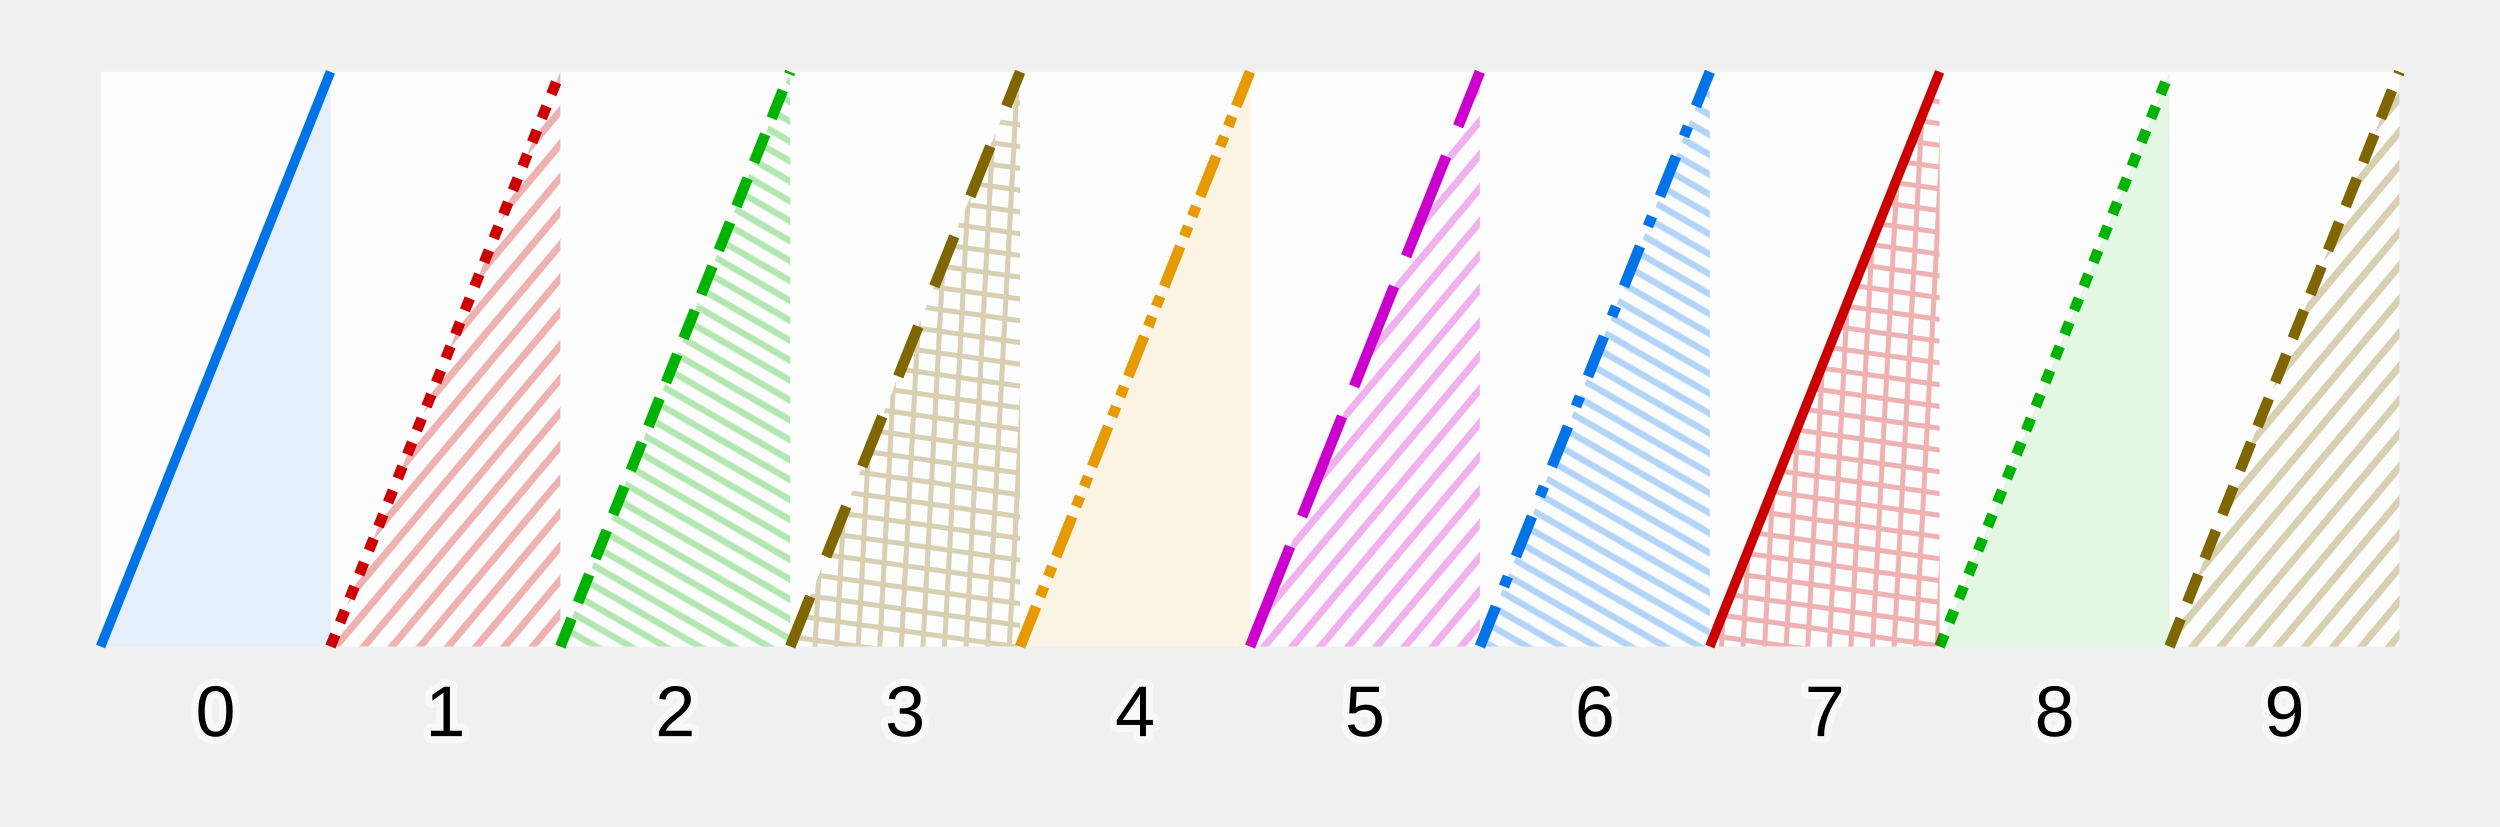
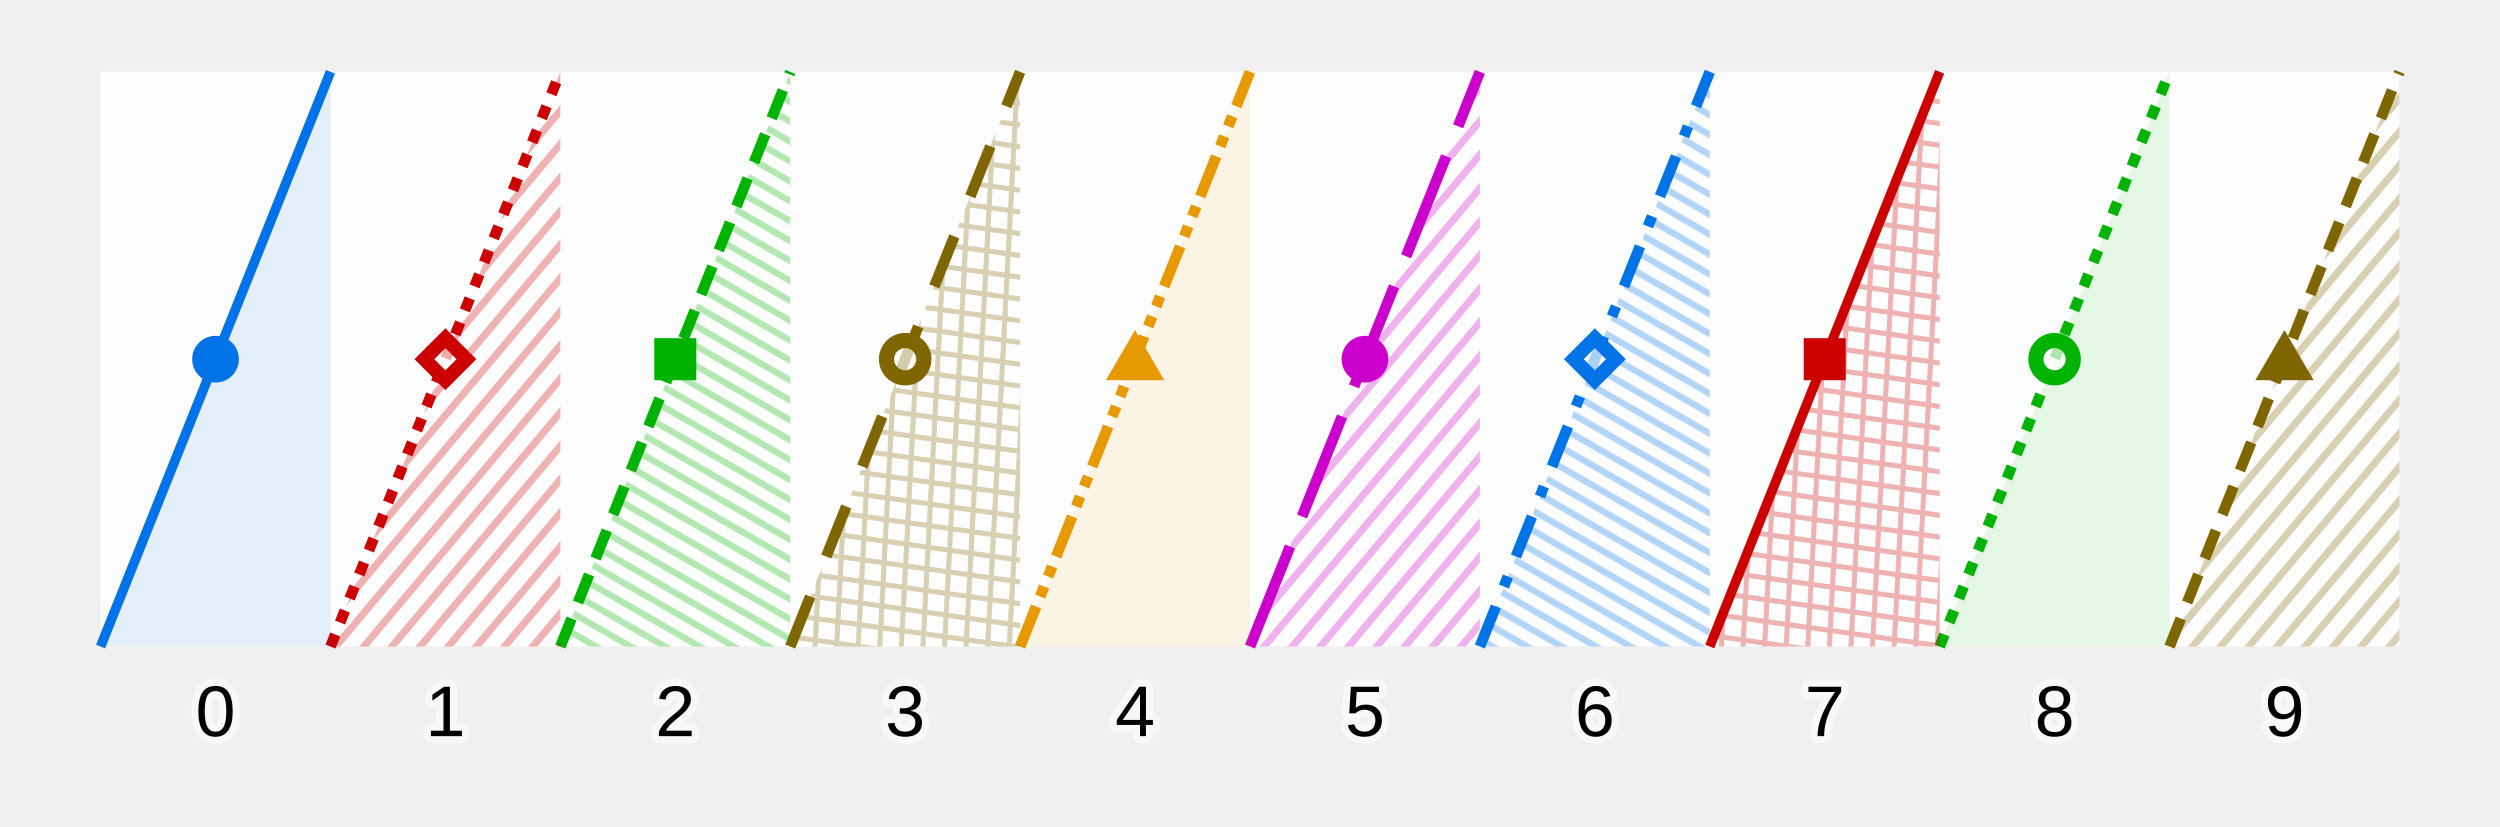
<svg xmlns="http://www.w3.org/2000/svg" version="1.1" class="svg-plot" width="348pt" height="115pt" viewBox="-14 -10 348 115" preserveAspectRatio="xMidYMid">
  <rect x="-4" y="0" width="328" height="95" class="svg-plot-bg" />
  <rect x="0" y="0" width="320" height="80" class="svg-plot-axis" />
  <clipPath id="clip0">
    <rect x="-0.75" y="-0.75" width="321.5" height="81.5" />
  </clipPath>
  <g clip-path="url(#clip0)">
    <path class="svg-plot-fill svg-plot-f3 svg-plot-h1" d="M 288 80 320 0 320 80 288 80" />
    <path class="svg-plot-line svg-plot-s3 svg-plot-d2" d="M 288 80 320 0" />
    <path class="svg-plot-fill svg-plot-f2 svg-plot-h0" d="M 256 80 288 0 288 80 256 80" />
    <path class="svg-plot-line svg-plot-s2 svg-plot-d1" d="M 256 80 288 0" />
    <path class="svg-plot-fill svg-plot-f1 svg-plot-h3" d="M 224 80 256 0 256 80 224 80" />
    <path class="svg-plot-line svg-plot-s1 svg-plot-d0" d="M 224 80 256 0" />
    <path class="svg-plot-fill svg-plot-f0 svg-plot-h2" d="M 192 80 224 0 224 80 192 80" />
    <path class="svg-plot-line svg-plot-s0 svg-plot-d6" d="M 192 80 224 0" />
    <path class="svg-plot-fill svg-plot-f5 svg-plot-h1" d="M 160 80 192 0 192 80 160 80" />
    <path class="svg-plot-line svg-plot-s5 svg-plot-d5" d="M 160 80 192 0" />
    <path class="svg-plot-fill svg-plot-f4 svg-plot-h0" d="M 128 80 160 0 160 80 128 80" />
    <path class="svg-plot-line svg-plot-s4 svg-plot-d4" d="M 128 80 160 0" />
    <path class="svg-plot-fill svg-plot-f3 svg-plot-h3" d="M 96 80 128 0 128 80 96 80" />
    <path class="svg-plot-line svg-plot-s3 svg-plot-d3" d="M 96 80 128 0" />
    <path class="svg-plot-fill svg-plot-f2 svg-plot-h2" d="M 64 80 96 0 96 80 64 80" />
    <path class="svg-plot-line svg-plot-s2 svg-plot-d2" d="M 64 80 96 0" />
    <path class="svg-plot-fill svg-plot-f1 svg-plot-h1" d="M 32 80 64 0 64 80 32 80" />
    <path class="svg-plot-line svg-plot-s1 svg-plot-d1" d="M 32 80 64 0" />
    <path class="svg-plot-fill svg-plot-f0 svg-plot-h0" d="M 0 80 32 0 32 80 0 80" />
    <path class="svg-plot-line svg-plot-s0 svg-plot-d0" d="M 0 80 32 0" />
  </g>
  <g>
    <text class="svg-plot-value" x="304" y="89">9</text>
    <text class="svg-plot-value" x="272" y="89">8</text>
    <text class="svg-plot-value" x="240" y="89">7</text>
    <text class="svg-plot-value" x="208" y="89">6</text>
    <text class="svg-plot-value" x="176" y="89">5</text>
    <text class="svg-plot-value" x="144" y="89">4</text>
    <text class="svg-plot-value" x="112" y="89">3</text>
    <text class="svg-plot-value" x="80" y="89">2</text>
    <text class="svg-plot-value" x="48" y="89">1</text>
    <text class="svg-plot-value" x="16" y="89">0</text>
+     <use href="#svg-plot-marker4" class="svg-plot-f3 svg-plot-s3" transform="translate(304 40)" />
+     <use href="#svg-plot-marker3" class="svg-plot-f2 svg-plot-s2" transform="translate(272 40)" />
+     <use href="#svg-plot-marker2" class="svg-plot-f1 svg-plot-s1" transform="translate(240 40)" />
+     <use href="#svg-plot-marker1" class="svg-plot-f0 svg-plot-s0" transform="translate(208 40)" />
+     <use href="#svg-plot-marker0" class="svg-plot-f5 svg-plot-s5" transform="translate(176 40)" />
+     <use href="#svg-plot-marker4" class="svg-plot-f4 svg-plot-s4" transform="translate(144 40)" />
+     <use href="#svg-plot-marker3" class="svg-plot-f3 svg-plot-s3" transform="translate(112 40)" />
+     <use href="#svg-plot-marker2" class="svg-plot-f2 svg-plot-s2" transform="translate(80 40)" />
+     <use href="#svg-plot-marker1" class="svg-plot-f1 svg-plot-s1" transform="translate(48 40)" />
+     <use href="#svg-plot-marker0" class="svg-plot-f0 svg-plot-s0" transform="translate(16 40)" />
  </g>
  <defs>
+     <g id="svg-plot-marker0" class="svg-plot-marker">
+       <circle cx="0" cy="0" r="1" stroke="none" />
+     </g>
+     <g id="svg-plot-marker1" class="svg-plot-marker">
+       <path d="M0 0.9 -0.9 0 0 -0.9 0.9 0Z" fill="#FFFA" stroke-linejoin="miter" stroke-width="0.6" />
+     </g>
+     <g id="svg-plot-marker2" class="svg-plot-marker">
+       <rect x="-0.9" y="-0.9" width="1.8" height="1.8" stroke="none" />
+     </g>
+     <g id="svg-plot-marker3" class="svg-plot-marker">
+       <circle cx="0" cy="0" fill="#FFFA" r="0.8" stroke-width="0.65" />
+     </g>
+     <g id="svg-plot-marker4" class="svg-plot-marker">
+       <path stroke="none" d="M0 -1.25 1.25 0.9 -1.25 0.9Z" />
+     </g>
    <mask id="svg-plot-hatch1">
      <rect x="-459" y="-459" width="918" height="918" fill="url(#svg-plot-hatch1-pattern)" style="transform:rotate(-50deg)" />
    </mask>
    <pattern patternUnits="userSpaceOnUse" id="svg-plot-hatch1-pattern" class="svg-plot-hatch" x="0" y="0" width="10" height="3" stroke="#FFF" fill="none">
      <line x1="-1" x2="11" y1="1.5" y2="1.5" />
    </pattern>
    <mask id="svg-plot-hatch2">
      <rect x="-459" y="-459" width="918" height="918" fill="url(#svg-plot-hatch2-pattern)" style="transform:rotate(30deg)" />
    </mask>
    <pattern patternUnits="userSpaceOnUse" id="svg-plot-hatch2-pattern" class="svg-plot-hatch" x="0" y="0" width="10" height="2.4" stroke="#FFF" fill="none">
      <line x1="-1" x2="11" y1="1.2" y2="1.2" />
    </pattern>
    <mask id="svg-plot-hatch3">
      <rect x="-459" y="-459" width="918" height="918" fill="url(#svg-plot-hatch3-pattern)" style="transform:rotate(8deg)" />
      <rect x="-459" y="-459" width="918" height="918" fill="url(#svg-plot-hatch3-pattern)" style="transform:rotate(93deg)" />
    </mask>
    <pattern patternUnits="userSpaceOnUse" id="svg-plot-hatch3-pattern" class="svg-plot-hatch" x="0" y="0" width="10" height="3" stroke="#FFF" fill="none">
      <line x1="-1" x2="11" y1="1.5" y2="1.5" />
    </pattern>
  </defs>
-   <style>.svg-plot{stroke-linecap:butt;stroke-linejoin:round;}.svg-plot-bg{fill:none;stroke:none;}.svg-plot-axis{stroke:none;fill:#FFFFFFD9;}.svg-plot-legend{stroke:none;fill:#FFFFFFE4;}.svg-plot-line{stroke:blue;fill:none;stroke-width:1.5px;stroke-linejoin:round;}.svg-plot-fill{stroke:none;opacity:0.3;}.svg-plot-major{stroke:#000;stroke-width:1px;stroke-linecap:square;fill:none;}.svg-plot-minor{stroke:#0000004D;stroke-width:0.5px;stroke-dasharray:0.5 1.5;stroke-linecap:round;fill:none;}.svg-plot-tick{stroke:#000;fill:none;stroke-width:1px;stroke-linecap:butt;}.svg-plot-value,.svg-plot-label{font-family:Arial,sans-serif;fill:#000;stroke:#FFFFFF80;stroke-width:2px;paint-order:stroke fill;text-anchor:middle;dominant-baseline:central;alignment-baseline:baseline;}.svg-plot-label{font-size:12px;}.svg-plot-value{font-size:10px;}.svg-plot-hatch{stroke:#FFF;stroke-width:1px;}.svg-plot-s0{stroke:#0073E6}.svg-plot-f0,.svg-plot-t0{fill:#0073E6}.svg-plot-s1{stroke:#CC0000}.svg-plot-f1,.svg-plot-t1{fill:#CC0000}.svg-plot-s2{stroke:#00B300}.svg-plot-f2,.svg-plot-t2{fill:#00B300}.svg-plot-s3{stroke:#806600}.svg-plot-f3,.svg-plot-t3{fill:#806600}.svg-plot-s4{stroke:#E69900}.svg-plot-f4,.svg-plot-t4{fill:#E69900}.svg-plot-s5{stroke:#CC00CC}.svg-plot-f5,.svg-plot-t5{fill:#CC00CC}.svg-plot-d0{stroke-width:1.35px}.svg-plot-d1{stroke-dasharray:1.8 1.8}.svg-plot-d2{stroke-dasharray:4.2 2.4}.svg-plot-d3{stroke-dasharray:7.5 6}.svg-plot-d4{stroke-dasharray:6 1.5 1.5 1.5 1.5 1.5}.svg-plot-d5{stroke-dasharray:15 4.5}.svg-plot-d6{stroke-dasharray:6 3 1.5 3}.svg-plot-h0{opacity:0.1}.svg-plot-h1{mask:url(#svg-plot-hatch1)}.svg-plot-h2{mask:url(#svg-plot-hatch2)}.svg-plot-h3{mask:url(#svg-plot-hatch3)}#svg-plot-hatch2-pattern{stroke-width:0.9px}#svg-plot-hatch3-pattern{stroke-width:0.7px}</style>
+   <style>.svg-plot{stroke-linecap:butt;stroke-linejoin:round;}.svg-plot-bg{fill:none;stroke:none;}.svg-plot-axis{stroke:none;fill:#FFFFFFD9;}.svg-plot-legend{stroke:none;fill:#FFFFFFE4;}.svg-plot-line{stroke:blue;fill:none;stroke-width:1.5px;stroke-linejoin:round;}.svg-plot-fill{stroke:none;opacity:0.3;}.svg-plot-major{stroke:#000;stroke-width:1px;stroke-linecap:square;fill:none;}.svg-plot-minor{stroke:#0000004D;stroke-width:0.5px;stroke-dasharray:0.5 1.5;stroke-linecap:round;fill:none;}.svg-plot-tick{stroke:#000;fill:none;stroke-width:1px;stroke-linecap:butt;}.svg-plot-value,.svg-plot-label{font-family:Arial,sans-serif;fill:#000;stroke:#FFFFFF80;stroke-width:2px;paint-order:stroke fill;text-anchor:middle;dominant-baseline:central;alignment-baseline:baseline;}.svg-plot-label{font-size:12px;}.svg-plot-value{font-size:10px;}.svg-plot-hatch{stroke:#FFF;stroke-width:1px;}.svg-plot-marker{transform:scale(3.25);}.svg-plot-s{stroke:#000;}.svg-plot-f,.svg-plot-t{fill:#000;}.svg-plot-s0{stroke:#0073E6}.svg-plot-f0,.svg-plot-t0{fill:#0073E6}.svg-plot-s1{stroke:#CC0000}.svg-plot-f1,.svg-plot-t1{fill:#CC0000}.svg-plot-s2{stroke:#00B300}.svg-plot-f2,.svg-plot-t2{fill:#00B300}.svg-plot-s3{stroke:#806600}.svg-plot-f3,.svg-plot-t3{fill:#806600}.svg-plot-s4{stroke:#E69900}.svg-plot-f4,.svg-plot-t4{fill:#E69900}.svg-plot-s5{stroke:#CC00CC}.svg-plot-f5,.svg-plot-t5{fill:#CC00CC}.svg-plot-d0{stroke-width:1.35px}.svg-plot-d1{stroke-dasharray:1.8 1.8}.svg-plot-d2{stroke-dasharray:4.2 2.4}.svg-plot-d3{stroke-dasharray:7.5 6}.svg-plot-d4{stroke-dasharray:6 1.5 1.5 1.5 1.5 1.5}.svg-plot-d5{stroke-dasharray:15 4.5}.svg-plot-d6{stroke-dasharray:6 3 1.5 3}.svg-plot-h0{opacity:0.1}.svg-plot-h1{mask:url(#svg-plot-hatch1)}.svg-plot-h2{mask:url(#svg-plot-hatch2)}.svg-plot-h3{mask:url(#svg-plot-hatch3)}#svg-plot-hatch2-pattern{stroke-width:0.9px}#svg-plot-hatch3-pattern{stroke-width:0.7px}</style>
</svg>
